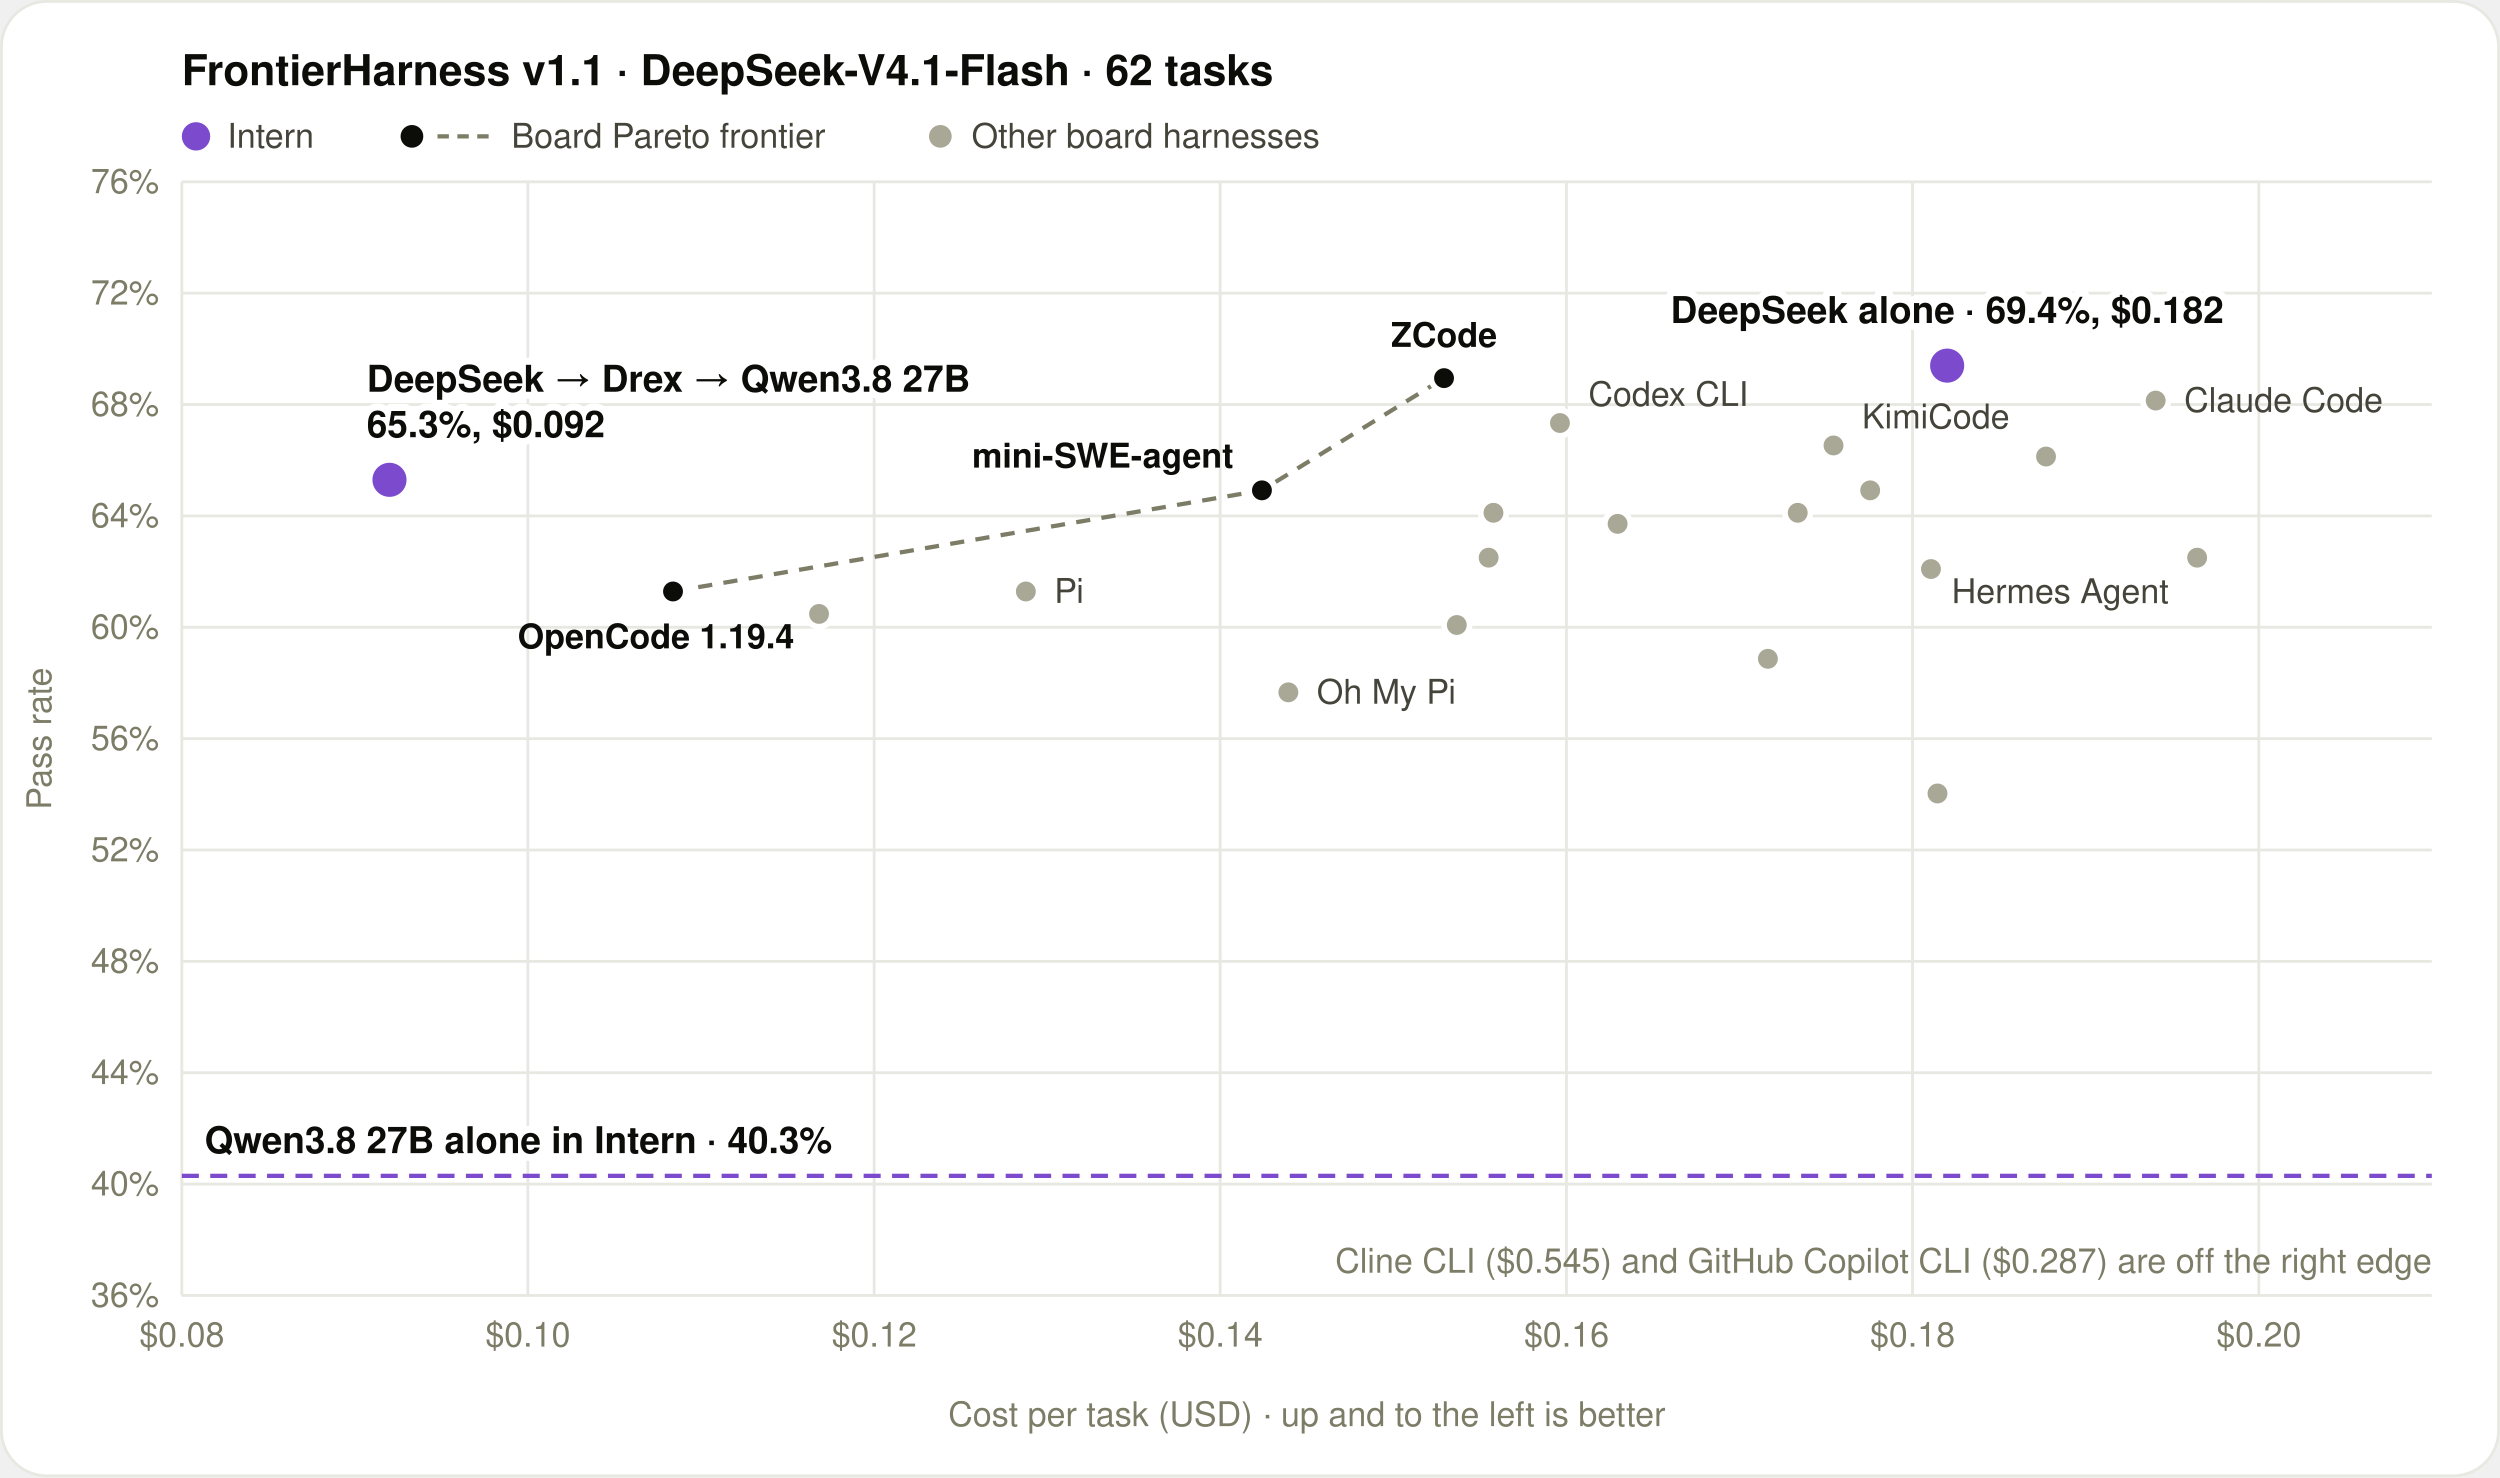
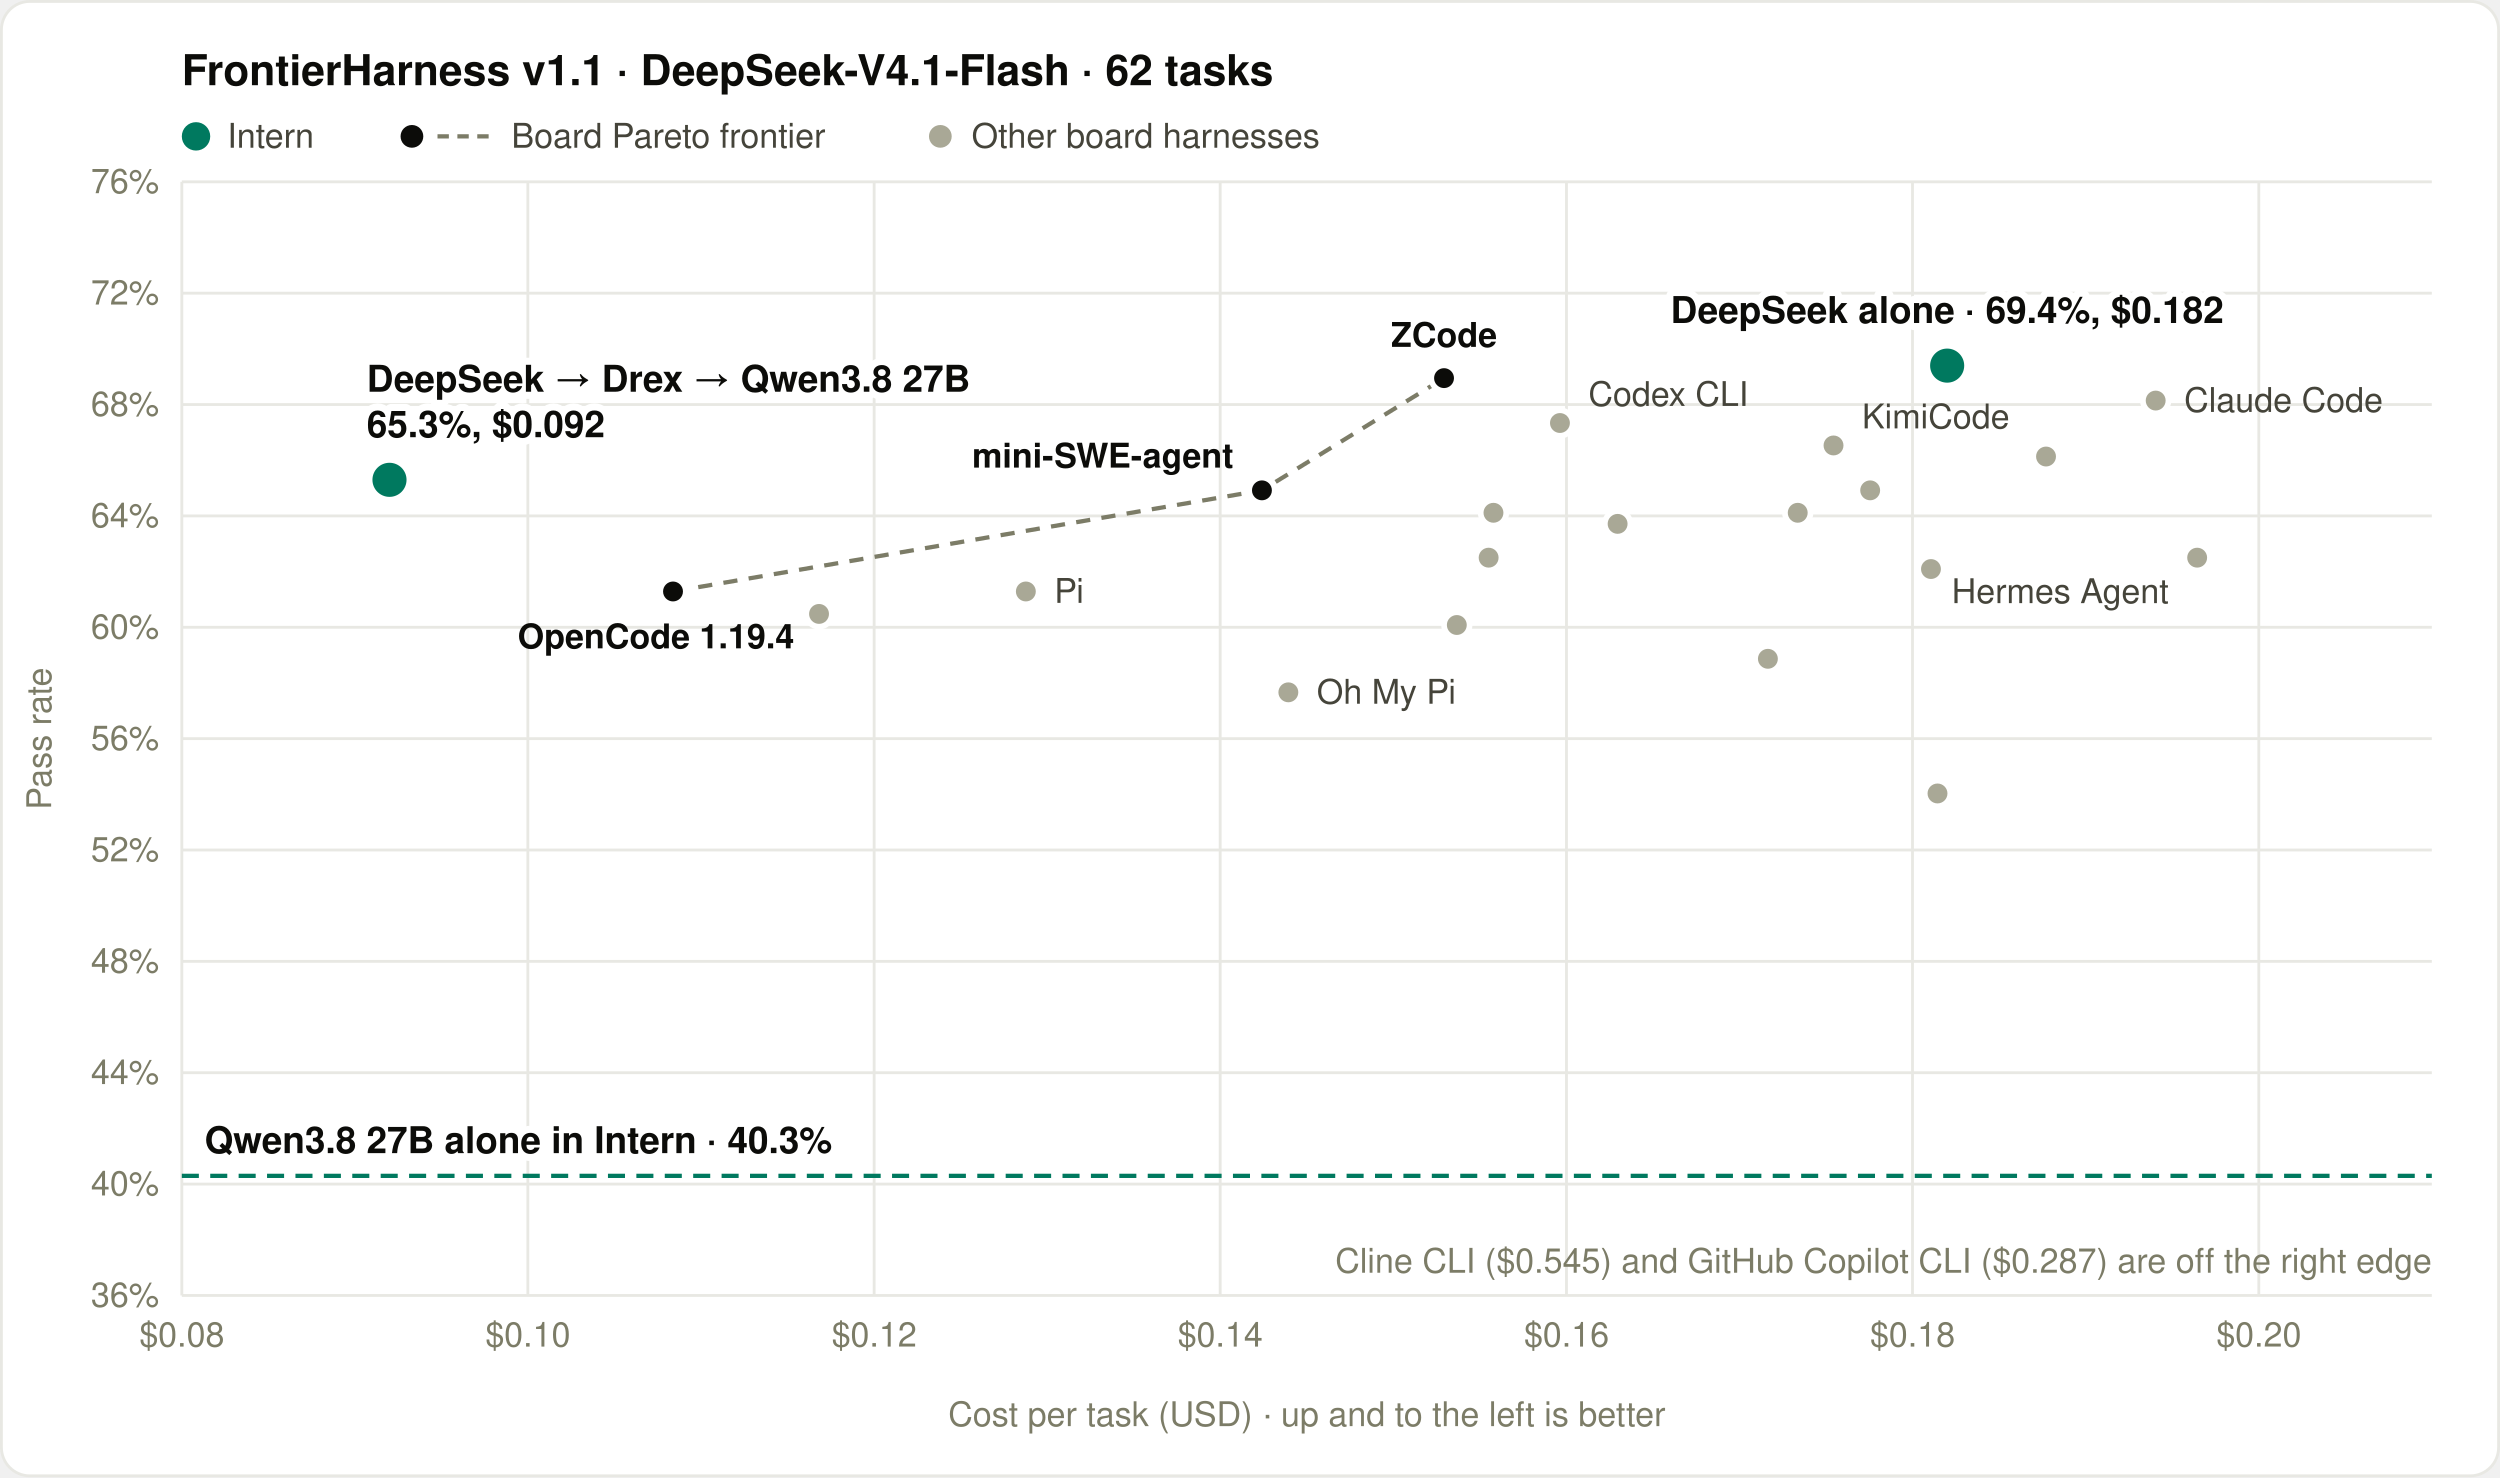
<svg xmlns="http://www.w3.org/2000/svg" viewBox="0 0 880 520" width="880" height="520" role="img" aria-labelledby="t d">
  <style>text{font-family:-apple-system, BlinkMacSystemFont, 'Segoe UI', Helvetica, Arial, sans-serif;font-size:12px;fill:#45443a}.m{fill:#7c7c67}.h{font-size:15px;font-weight:600;fill:#0c0c09}.f{fill:#0c0c09;font-weight:600}.o{fill:#0c0c09;font-weight:600;font-size:13px;paint-order:stroke;stroke:#ffffff;stroke-width:5px;stroke-linejoin:round}</style>
-   <rect x="0.5" y="0.5" width="879" height="519" rx="16" fill="#ffffff" stroke="#e8e8e3" />
+   <rect x="0.5" y="0.5" width="879" height="519" rx="10" fill="#ffffff" stroke="#e8e8e3" />
  <text class="h" x="64" y="30">FrontierHarness v1.1 · DeepSeek-V4.1-Flash · 62 tasks</text>
-   <circle cx="69" cy="48" r="5" fill="#7c4acc" />
+   <circle cx="69" cy="48" r="5" fill="#00795f" />
  <text x="80" y="52">Intern</text>
  <circle cx="145" cy="48" r="4" fill="#0c0c09" />
  <line x1="154" x2="174" y1="48" y2="48" stroke="#7c7c67" stroke-width="1.5" stroke-dasharray="4 3" />
  <text x="180" y="52">Board Pareto frontier</text>
  <circle cx="331" cy="48" r="4" fill="#a9a896" />
  <text x="342" y="52">Other board harnesses</text>
  <line x1="64" x2="856" y1="456.0" y2="456.0" stroke="#e8e8e3" />
  <text class="m" x="56" y="460.0" text-anchor="end">36%</text>
  <line x1="64" x2="856" y1="416.8" y2="416.8" stroke="#e8e8e3" />
  <text class="m" x="56" y="420.8" text-anchor="end">40%</text>
  <line x1="64" x2="856" y1="377.6" y2="377.6" stroke="#e8e8e3" />
  <text class="m" x="56" y="381.6" text-anchor="end">44%</text>
  <line x1="64" x2="856" y1="338.4" y2="338.4" stroke="#e8e8e3" />
  <text class="m" x="56" y="342.4" text-anchor="end">48%</text>
  <line x1="64" x2="856" y1="299.2" y2="299.2" stroke="#e8e8e3" />
  <text class="m" x="56" y="303.2" text-anchor="end">52%</text>
  <line x1="64" x2="856" y1="260.0" y2="260.0" stroke="#e8e8e3" />
  <text class="m" x="56" y="264.0" text-anchor="end">56%</text>
  <line x1="64" x2="856" y1="220.8" y2="220.8" stroke="#e8e8e3" />
  <text class="m" x="56" y="224.8" text-anchor="end">60%</text>
  <line x1="64" x2="856" y1="181.6" y2="181.6" stroke="#e8e8e3" />
  <text class="m" x="56" y="185.6" text-anchor="end">64%</text>
  <line x1="64" x2="856" y1="142.4" y2="142.4" stroke="#e8e8e3" />
  <text class="m" x="56" y="146.4" text-anchor="end">68%</text>
  <line x1="64" x2="856" y1="103.2" y2="103.2" stroke="#e8e8e3" />
  <text class="m" x="56" y="107.2" text-anchor="end">72%</text>
  <line x1="64" x2="856" y1="64.0" y2="64.0" stroke="#e8e8e3" />
  <text class="m" x="56" y="68.0" text-anchor="end">76%</text>
  <line y1="64" y2="456" x1="64.0" x2="64.0" stroke="#e8e8e3" />
  <text class="m" x="64.0" y="474" text-anchor="middle">$0.08</text>
  <line y1="64" y2="456" x1="185.8" x2="185.8" stroke="#e8e8e3" />
  <text class="m" x="185.8" y="474" text-anchor="middle">$0.10</text>
  <line y1="64" y2="456" x1="307.7" x2="307.7" stroke="#e8e8e3" />
  <text class="m" x="307.7" y="474" text-anchor="middle">$0.12</text>
  <line y1="64" y2="456" x1="429.5" x2="429.5" stroke="#e8e8e3" />
  <text class="m" x="429.5" y="474" text-anchor="middle">$0.14</text>
  <line y1="64" y2="456" x1="551.4" x2="551.4" stroke="#e8e8e3" />
  <text class="m" x="551.4" y="474" text-anchor="middle">$0.16</text>
  <line y1="64" y2="456" x1="673.2" x2="673.2" stroke="#e8e8e3" />
  <text class="m" x="673.2" y="474" text-anchor="middle">$0.18</text>
  <line y1="64" y2="456" x1="795.1" x2="795.1" stroke="#e8e8e3" />
  <text class="m" x="795.1" y="474" text-anchor="middle">$0.20</text>
  <text class="m" x="460.0" y="502" text-anchor="middle">Cost per task (USD) · up and to the left is better</text>
  <text class="m" transform="rotate(-90 18 260.0)" x="18" y="260.0" text-anchor="middle">Pass rate</text>
-   <line x1="64" x2="856" y1="413.9" y2="413.9" stroke="#7c4acc" stroke-width="1.5" stroke-dasharray="6 4" />
+   <line x1="64" x2="856" y1="413.9" y2="413.9" stroke="#00795f" stroke-width="1.5" stroke-dasharray="6 4" />
  <text class="o" x="72" y="405.9">Qwen3.8 27B alone in Intern · 40.3%</text>
  <polyline points="236.9,208.2 444.2,172.6 508.3,133.1" fill="none" stroke="#7c7c67" stroke-width="1.5" stroke-dasharray="5 4" />
  <circle cx="444.2" cy="172.6" r="4.5" fill="#0c0c09" stroke="#ffffff" stroke-width="2" />
  <text class="f" x="434.2" y="164.6" text-anchor="end">mini-SWE-agent</text>
  <circle cx="549.1" cy="148.9" r="4.5" fill="#a9a896" stroke="#ffffff" stroke-width="2" />
  <text x="559.1" y="142.9" text-anchor="start">Codex CLI</text>
  <circle cx="758.8" cy="141.0" r="4.5" fill="#a9a896" stroke="#ffffff" stroke-width="2" />
  <text x="768.8" y="145.0" text-anchor="start">Claude Code</text>
  <circle cx="361.1" cy="208.2" r="4.5" fill="#a9a896" stroke="#ffffff" stroke-width="2" />
  <text x="371.1" y="212.2" text-anchor="start">Pi</text>
  <circle cx="453.5" cy="243.7" r="4.5" fill="#a9a896" stroke="#ffffff" stroke-width="2" />
  <text x="463.5" y="247.7" text-anchor="start">Oh My Pi</text>
  <circle cx="773.4" cy="196.3" r="4.5" fill="#a9a896" stroke="#ffffff" stroke-width="2" />
  <text x="763.4" y="212.3" text-anchor="end">Hermes Agent</text>
  <circle cx="236.9" cy="208.2" r="4.5" fill="#0c0c09" stroke="#ffffff" stroke-width="2" />
  <text class="f" x="230.9" y="228.2" text-anchor="middle">OpenCode 1.19.4</text>
  <circle cx="569.4" cy="184.4" r="4.5" fill="#a9a896" stroke="#ffffff" stroke-width="2" />
  <circle cx="679.7" cy="200.3" r="4.5" fill="#a9a896" stroke="#ffffff" stroke-width="2" />
  <circle cx="525.7" cy="180.5" r="4.5" fill="#a9a896" stroke="#ffffff" stroke-width="2" />
  <circle cx="658.3" cy="172.6" r="4.5" fill="#a9a896" stroke="#ffffff" stroke-width="2" />
  <circle cx="645.4" cy="156.8" r="4.5" fill="#a9a896" stroke="#ffffff" stroke-width="2" />
  <text x="655.4" y="150.8" text-anchor="start">KimiCode</text>
  <circle cx="508.3" cy="133.1" r="4.5" fill="#0c0c09" stroke="#ffffff" stroke-width="2" />
  <text class="f" x="508.3" y="122.1" text-anchor="middle">ZCode</text>
  <circle cx="622.3" cy="231.9" r="4.5" fill="#a9a896" stroke="#ffffff" stroke-width="2" />
  <circle cx="720.2" cy="160.7" r="4.5" fill="#a9a896" stroke="#ffffff" stroke-width="2" />
  <circle cx="512.8" cy="220.0" r="4.5" fill="#a9a896" stroke="#ffffff" stroke-width="2" />
  <circle cx="288.3" cy="216.1" r="4.5" fill="#a9a896" stroke="#ffffff" stroke-width="2" />
  <circle cx="524.0" cy="196.3" r="4.5" fill="#a9a896" stroke="#ffffff" stroke-width="2" />
  <circle cx="682.0" cy="279.3" r="4.5" fill="#a9a896" stroke="#ffffff" stroke-width="2" />
  <circle cx="632.8" cy="180.5" r="4.5" fill="#a9a896" stroke="#ffffff" stroke-width="2" />
-   <circle cx="685.4" cy="128.7" r="7" fill="#7c4acc" stroke="#ffffff" stroke-width="2" />
+   <circle cx="685.4" cy="128.7" r="7" fill="#00795f" stroke="#ffffff" stroke-width="2" />
  <text class="o" x="685.4" y="113.7" text-anchor="middle">DeepSeek alone · 69.4%, $0.182</text>
-   <circle cx="137.1" cy="168.9" r="7" fill="#7c4acc" stroke="#ffffff" stroke-width="2" />
+   <circle cx="137.1" cy="168.9" r="7" fill="#00795f" stroke="#ffffff" stroke-width="2" />
  <text class="o" x="129.1" y="137.9" text-anchor="start">DeepSeek → Drex → Qwen3.8 27B</text>
  <text class="o" x="129.1" y="153.9" text-anchor="start">65.3%, $0.092</text>
  <text class="m" x="856" y="448" text-anchor="end">Cline CLI ($0.545) and GitHub Copilot CLI ($0.287) are off the right edge</text>
</svg>
